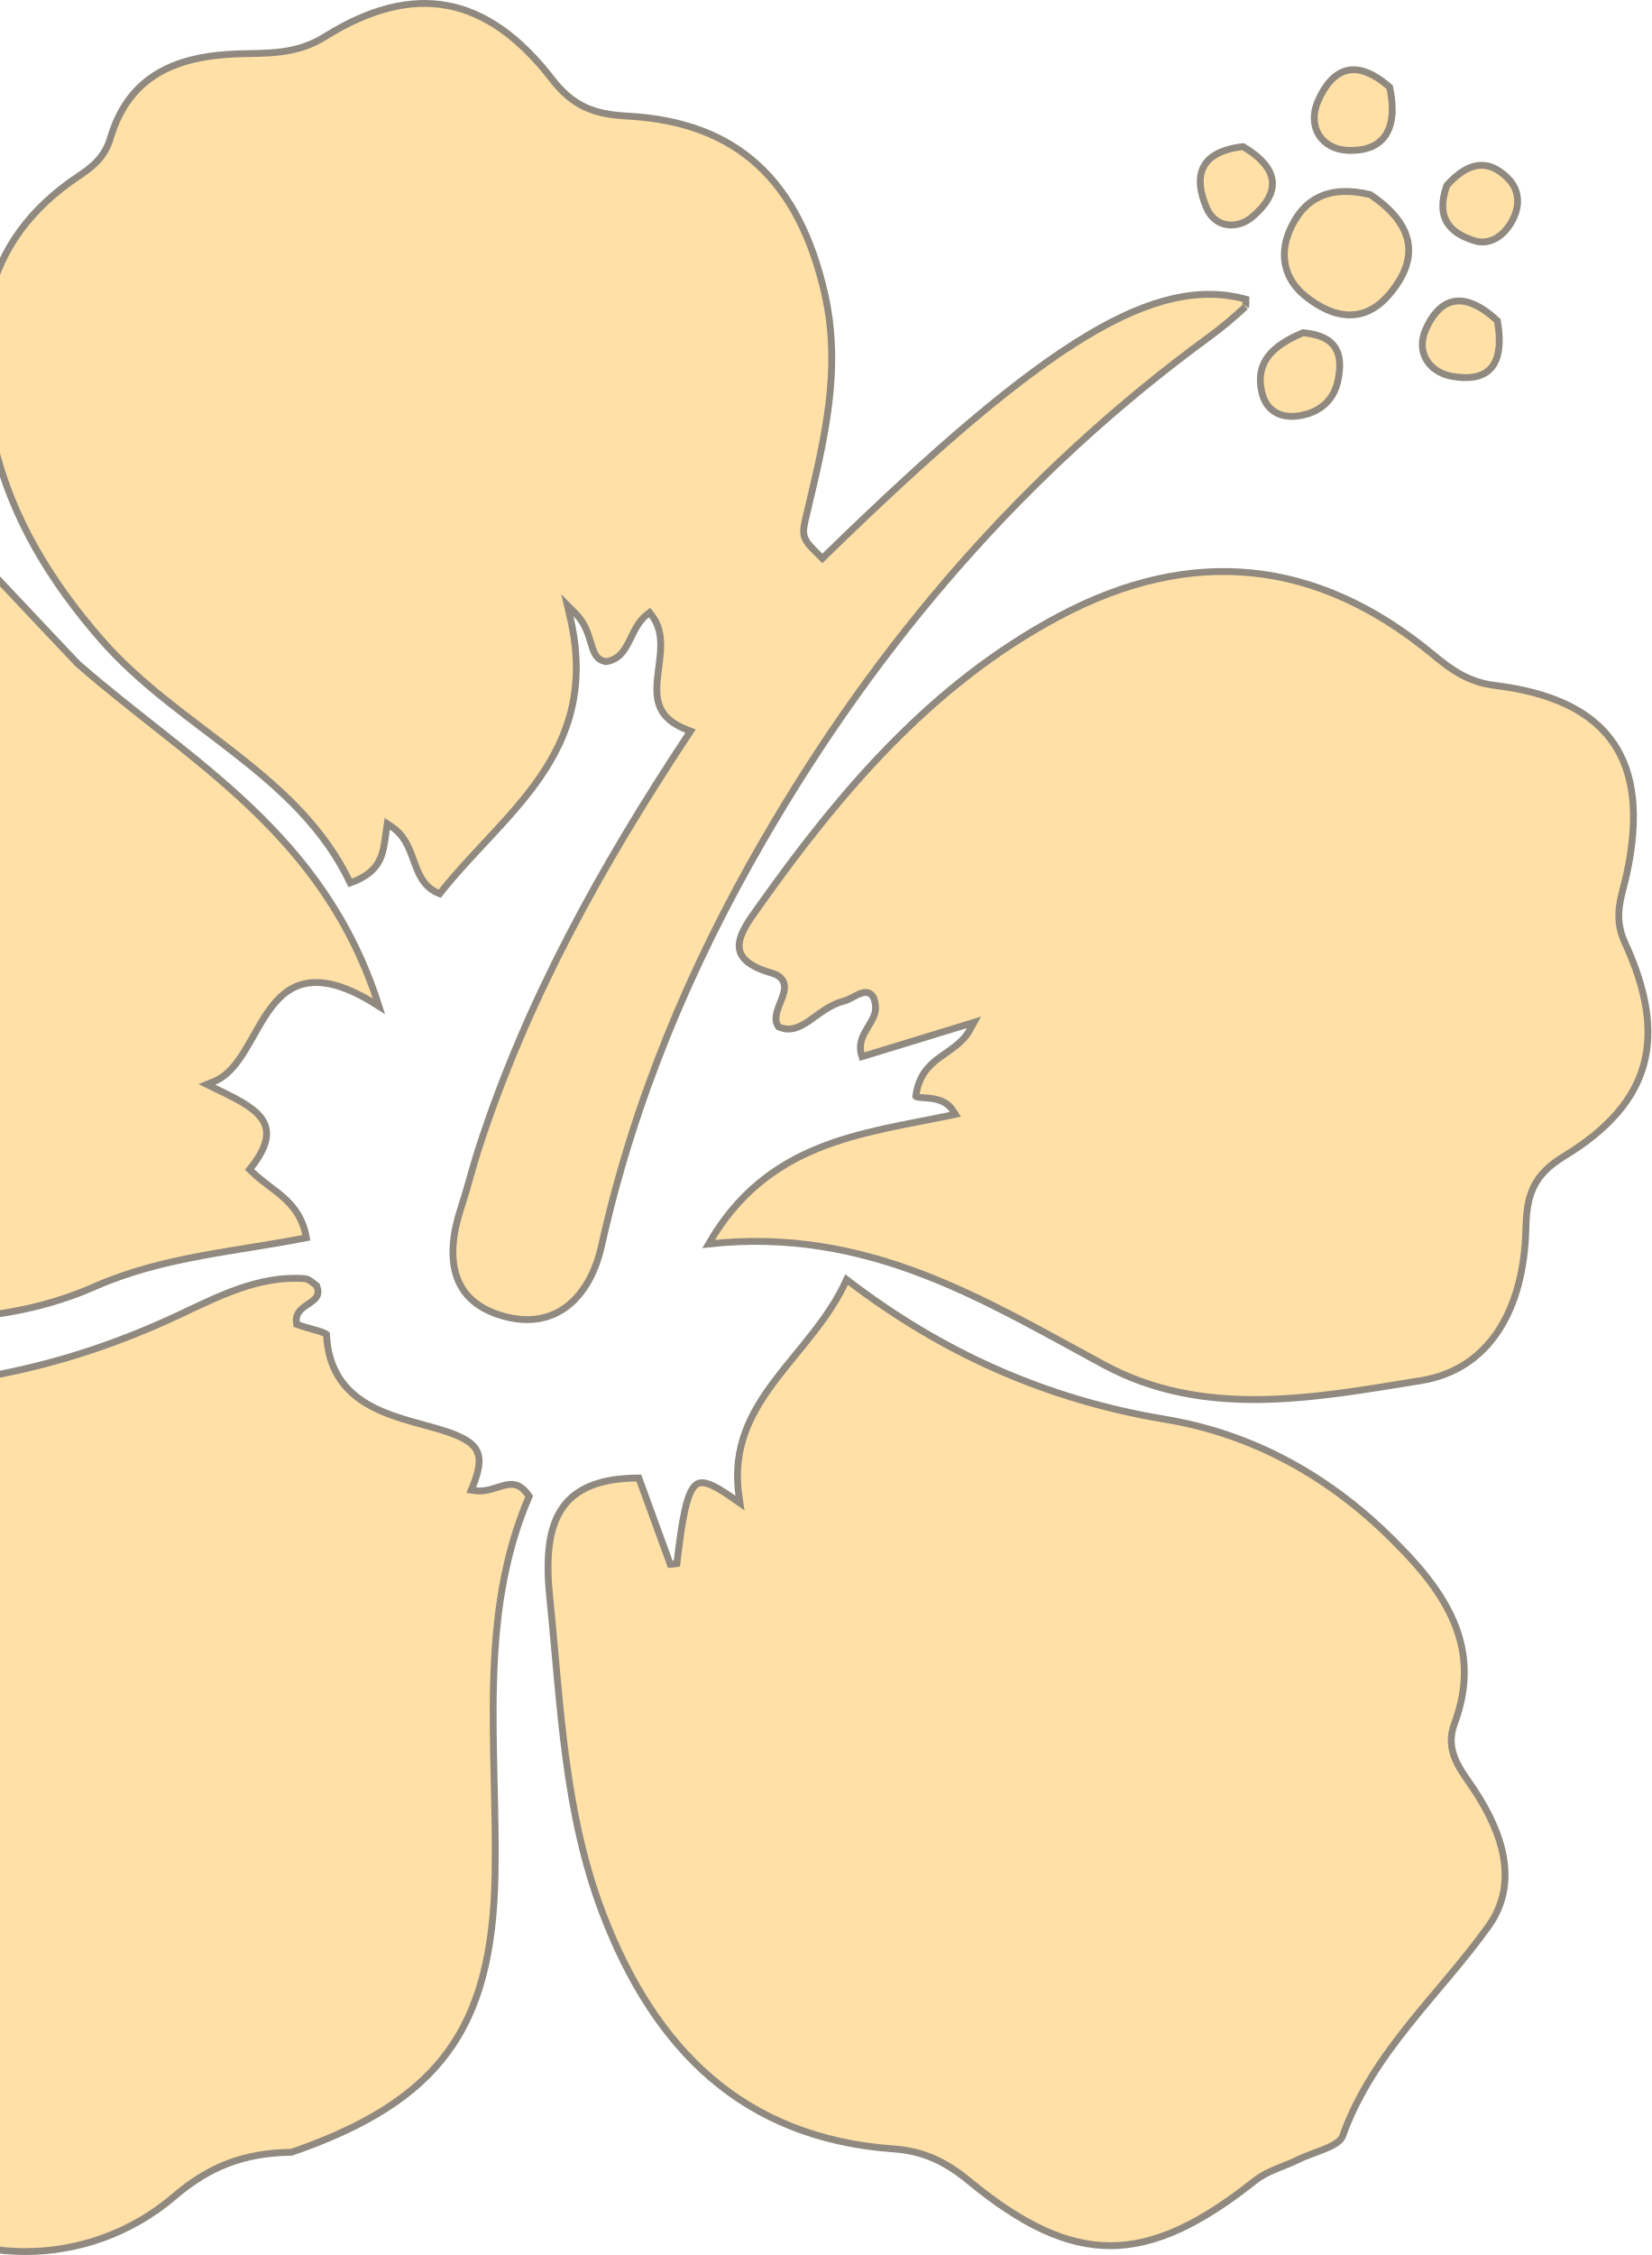
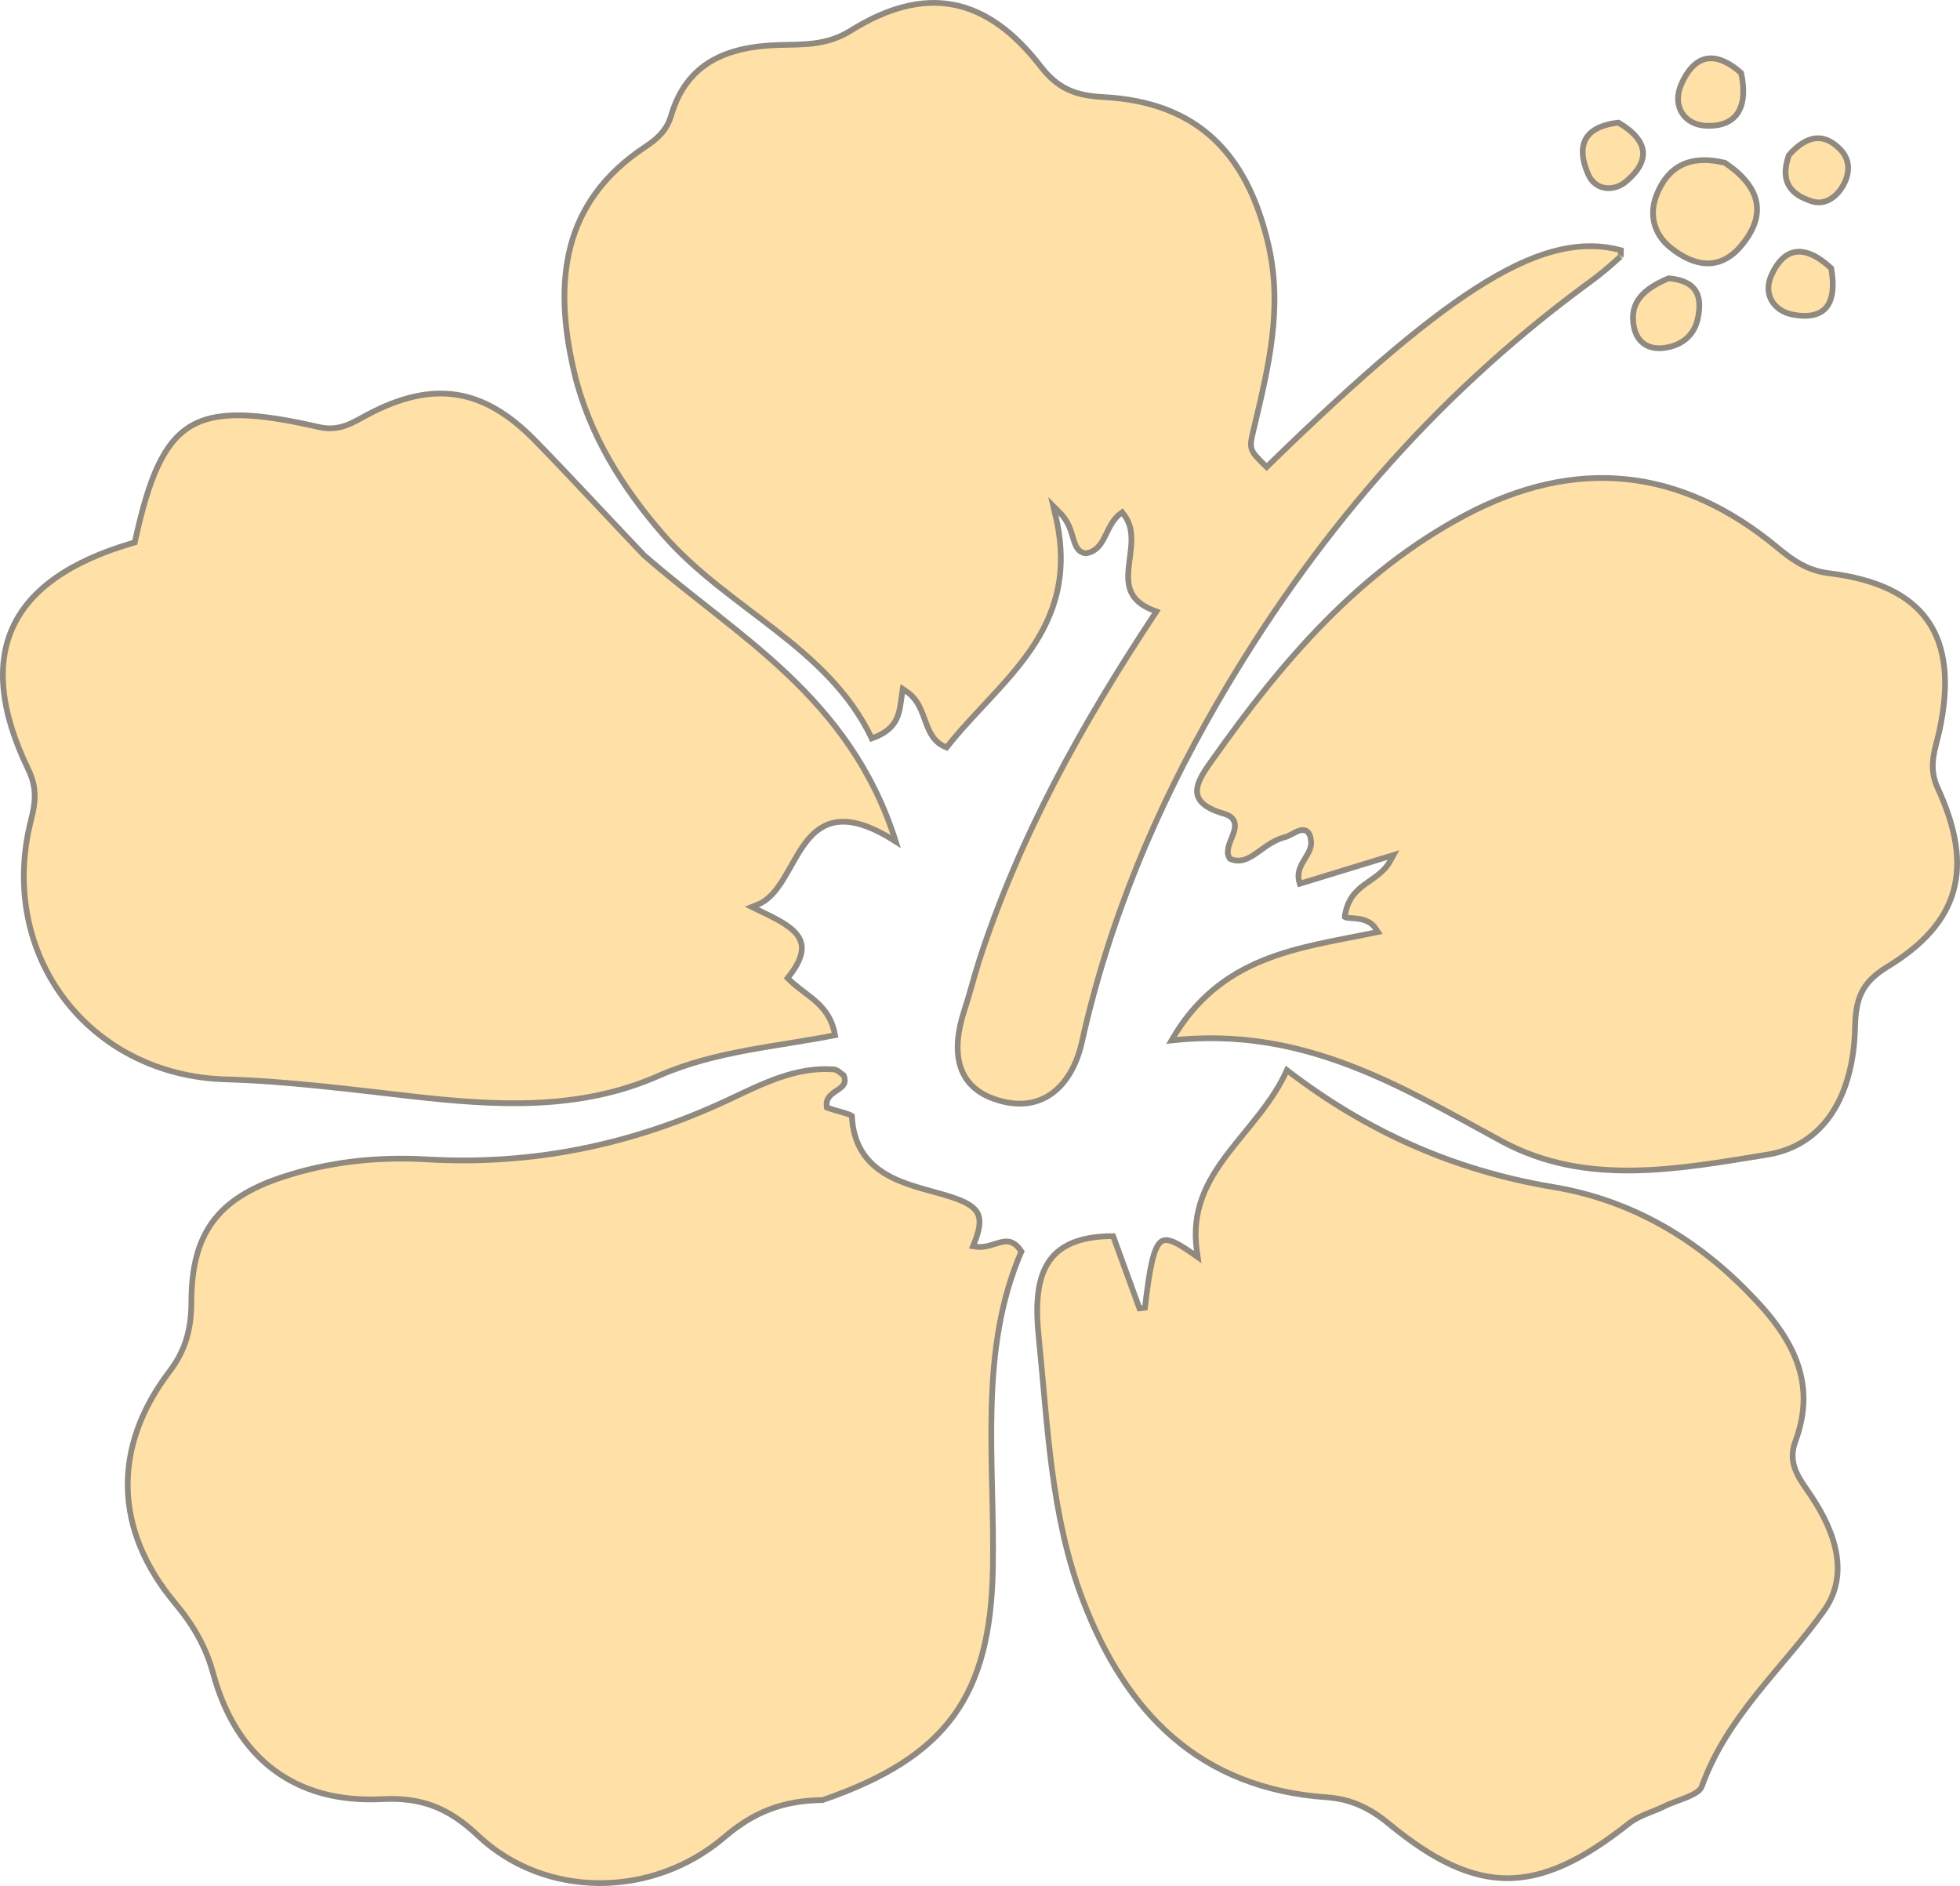
- <svg xmlns="http://www.w3.org/2000/svg" width="241" height="329" viewBox="0 0 241 329" fill="none">
+ <svg xmlns="http://www.w3.org/2000/svg" width="342" height="329" viewBox="0 0 342 329" fill="none">
  <g opacity="0.6">
-     <path d="M44.512 186.555C37.738 186.045 31.854 189.166 25.88 191.957C9.219 199.742 -8.146 203.316 -26.503 202.251C-35.127 201.751 -43.622 202.647 -51.841 205.377C-57.472 207.248 -61.385 209.715 -63.902 213.153C-66.419 216.591 -67.591 221.066 -67.606 227.052C-67.619 231.637 -68.514 235.418 -71.442 239.272C-76.481 245.904 -78.879 252.825 -78.707 259.657C-78.534 266.49 -75.79 273.287 -70.451 279.668C-67.344 283.382 -65.089 287.207 -63.806 291.923C-61.797 299.304 -58.226 304.971 -53.291 308.697C-48.358 312.422 -42.019 314.241 -34.413 313.852C-30.925 313.673 -27.994 314.049 -25.288 315.087C-22.583 316.124 -20.134 317.812 -17.594 320.211C-5.949 331.208 12.841 331.243 25.453 320.439C30.45 316.16 35.544 314.092 42.539 314.014C53.45 310.247 60.743 305.679 65.374 299.333C70.015 292.973 72.036 284.758 72.247 273.594C72.336 268.901 72.217 264.189 72.108 259.476C72 254.767 71.902 250.057 72.032 245.389C72.291 236.14 73.449 227.022 77.227 218.304C76.625 217.422 76.071 216.97 75.564 216.752C75.022 216.519 74.469 216.523 73.85 216.649C73.192 216.784 72.59 217.02 71.818 217.238C71.088 217.445 70.28 217.605 69.415 217.488L68.777 217.402L69.019 216.806C70.147 214.018 70.148 212.416 69.365 211.3C68.961 210.723 68.313 210.221 67.368 209.75C66.424 209.279 65.216 208.855 63.728 208.419C60.635 207.513 56.699 206.688 53.532 204.801C51.934 203.848 50.506 202.613 49.454 200.941C48.416 199.29 47.761 197.239 47.647 194.662C47.608 194.633 47.545 194.593 47.447 194.545C47.197 194.422 46.83 194.294 46.385 194.158C45.533 193.898 44.383 193.609 43.576 193.312L43.29 193.208L43.253 192.905C43.153 192.104 43.471 191.522 43.916 191.076C44.324 190.668 44.899 190.322 45.319 190.027C45.779 189.705 46.116 189.41 46.285 189.046C46.432 188.731 46.484 188.29 46.228 187.597C46.123 187.521 46.015 187.439 45.915 187.359C45.757 187.232 45.599 187.105 45.433 186.983C45.088 186.734 44.782 186.575 44.512 186.555Z" fill="#FFCB6C" stroke="#443B2B" />
-     <path d="M65.269 0.806C59.835 -0.204 53.927 1.287 47.414 5.359C43.169 8.014 38.954 7.725 34.786 7.857C30.323 7.999 26.336 8.773 23.129 10.651C19.939 12.52 17.48 15.507 16.105 20.168C15.323 22.817 13.581 24.301 11.574 25.628C4.241 30.477 0.253 36.414 -1.467 43.046C-3.191 49.695 -2.646 57.083 -0.832 64.835C1.69 75.614 7.543 85.015 14.727 93.266C20.424 99.81 27.635 104.687 34.438 110.01C41.101 115.224 47.337 120.847 51.112 128.814C53.564 127.943 54.735 126.787 55.368 125.537C56.063 124.167 56.148 122.65 56.4 120.971L56.518 120.192L57.173 120.629C59.27 122.028 59.89 124.278 60.598 126.16C61.283 127.984 62.061 129.567 64.166 130.396C66.418 127.525 69 124.823 71.523 122.111C74.139 119.3 76.697 116.471 78.819 113.384C83.046 107.237 85.549 100.067 83.2 90.03L82.795 88.301L84.043 89.564C85.533 91.074 85.932 92.858 86.345 94.174C86.557 94.852 86.764 95.383 87.079 95.778C87.365 96.137 87.762 96.408 88.417 96.534C90.126 96.282 90.944 95.224 91.664 93.86C91.849 93.511 92.022 93.151 92.204 92.779C92.385 92.411 92.573 92.034 92.779 91.668C93.192 90.938 93.695 90.225 94.409 89.679L94.803 89.377L95.107 89.768C96.188 91.152 96.452 92.744 96.423 94.34C96.409 95.136 96.321 95.947 96.221 96.742C96.119 97.546 96.007 98.325 95.933 99.099C95.785 100.647 95.808 102.058 96.367 103.285C96.916 104.49 98.02 105.594 100.201 106.445L100.778 106.671L100.437 107.187C87.762 126.339 76.827 146.004 69.837 167.628C69.38 169.04 68.977 170.471 68.568 171.912C68.16 173.35 67.746 174.799 67.274 176.229C66.099 179.794 65.716 183.176 66.544 185.925C67.361 188.635 69.376 190.805 73.186 191.944C77.181 193.138 80.392 192.427 82.812 190.55C85.253 188.656 86.946 185.53 87.776 181.801C92.465 160.732 100.641 141.191 111.4 122.607C128.148 93.682 149.469 68.874 176.505 49.127C178.339 47.787 180.086 46.304 181.761 44.754C181.748 44.765 181.769 44.755 181.791 44.665C181.812 44.577 181.824 44.457 181.828 44.297C181.832 44.136 181.827 43.971 181.825 43.781C181.825 43.737 181.826 43.692 181.826 43.645C175.248 41.899 168.072 43.305 158.538 49.04C148.81 54.892 136.697 65.209 120.368 81.126L120.019 81.468L119.669 81.125C119.028 80.495 118.527 80.001 118.162 79.574C117.794 79.144 117.53 78.745 117.393 78.292C117.254 77.836 117.257 77.374 117.333 76.846C117.408 76.327 117.561 75.697 117.749 74.904C120.287 64.215 122.896 53.838 120.327 42.706C118.458 34.603 115.304 28.39 110.629 24.093C105.959 19.801 99.723 17.378 91.599 16.94C89.178 16.81 87.182 16.468 85.399 15.641C83.611 14.81 82.075 13.51 80.541 11.525C75.764 5.346 70.704 1.816 65.269 0.806Z" fill="#FFCB6C" stroke="#443B2B" />
-     <path d="M-21.317 68.865C-26.018 68.134 -31.051 69.268 -36.764 72.28C-39.316 73.626 -41.655 75.343 -45.352 74.497C-50.926 73.221 -55.422 72.495 -59.106 72.449C-62.786 72.404 -65.621 73.039 -67.904 74.458C-70.186 75.876 -71.972 78.111 -73.486 81.37C-75.003 84.635 -76.234 88.897 -77.42 94.33L-77.483 94.621L-77.769 94.704C-88.745 97.884 -95.691 102.798 -98.722 109.329C-101.75 115.856 -100.94 124.15 -96.046 134.26C-94.465 137.526 -94.83 140.086 -95.594 143.09C-101.562 166.564 -85.473 187.596 -61.645 188.289C-50.715 188.607 -39.802 190.045 -28.955 191.267C-14.322 192.915 0.182 193.735 13.89 187.685C18.915 185.467 24.157 184.193 29.427 183.211C32.061 182.72 34.71 182.301 37.342 181.874C39.817 181.473 42.278 181.063 44.715 180.58C44.246 177.963 43.089 176.324 41.684 174.995C40.929 174.282 40.105 173.66 39.255 173.014C38.413 172.373 37.546 171.711 36.751 170.939L36.428 170.626L36.706 170.271C38.097 168.5 38.735 167.076 38.879 165.915C39.02 164.777 38.693 163.842 38.04 163.011C37.374 162.163 36.366 161.421 35.153 160.718C33.942 160.015 32.574 159.376 31.199 158.706L30.189 158.214L31.231 157.793C33.134 157.025 34.501 155.311 35.775 153.229C36.412 152.188 37.004 151.097 37.635 150C38.259 148.914 38.915 147.837 39.656 146.881C41.145 144.961 43.019 143.479 45.753 143.353C48.216 143.239 51.286 144.233 55.302 146.802C47.257 121.435 27.757 111.192 11.382 96.867L11.365 96.853L11.35 96.836C4.663 89.83 -1.388 83.236 -7.651 76.827C-12.17 72.203 -16.617 69.596 -21.317 68.865Z" fill="#FFCB6C" stroke="#443B2B" />
-     <path d="M123.553 186.691C122.326 189.425 120.668 191.861 118.896 194.166C117.946 195.401 116.96 196.604 115.988 197.793C115.015 198.984 114.056 200.163 113.151 201.36C109.54 206.144 106.852 211.171 107.834 218.156L107.995 219.299L107.051 218.635C105.442 217.502 104.227 216.769 103.28 216.473C102.815 216.327 102.448 216.299 102.15 216.356C101.862 216.413 101.598 216.558 101.345 216.832C100.81 217.412 100.35 218.532 99.933 220.423C99.521 222.29 99.169 224.817 98.787 228.118L97.821 228.231C95.988 223.203 94.581 219.344 93.228 215.636C86.999 215.643 83.574 217.496 81.776 220.46C79.912 223.535 79.703 227.939 80.239 233.173C81.837 248.765 82.313 264.365 87.946 279.126C91.731 289.042 96.862 297.251 103.785 303.174C110.702 309.091 119.438 312.752 130.479 313.529C134.826 313.836 138.088 315.457 141.393 318.181C149.166 324.586 155.651 327.672 162.128 327.644C168.609 327.615 175.201 324.469 183.186 318.126C184.111 317.391 185.189 316.88 186.262 316.434C187.356 315.978 188.415 315.598 189.416 315.101C190.029 314.796 190.726 314.523 191.42 314.262C192.122 313.998 192.819 313.747 193.465 313.475C194.111 313.202 194.676 312.921 195.112 312.611C195.551 312.3 195.817 311.988 195.932 311.668C198.142 305.487 201.693 300.323 205.571 295.46C209.47 290.571 213.647 286.044 217.241 281.014C221.726 274.737 219.338 267.426 215.043 260.985C214.145 259.638 213.064 258.242 212.414 256.737C211.746 255.191 211.508 253.485 212.261 251.471C214.208 246.262 214.07 241.704 212.511 237.495C210.945 233.268 207.935 229.359 204.084 225.486L204.08 225.481C194.289 215.403 182.783 209.196 170.054 207.076C152.69 204.185 137.427 197.355 123.553 186.691Z" fill="#FFCB6C" stroke="#443B2B" />
-     <path d="M182.773 83.598C173.656 82.66 164.215 84.765 154.497 89.951C135.926 99.862 122.671 115.447 110.706 132.324C110.125 133.144 109.472 134.026 108.932 134.942C108.39 135.861 107.993 136.765 107.896 137.609C107.803 138.429 107.988 139.202 108.644 139.916C109.319 140.652 110.525 141.361 112.546 141.94C113.103 142.1 113.545 142.318 113.868 142.608C114.201 142.908 114.387 143.266 114.456 143.658C114.523 144.037 114.477 144.424 114.389 144.79C114.3 145.157 114.161 145.535 114.018 145.902C113.72 146.663 113.406 147.376 113.286 148.082C113.178 148.718 113.241 149.291 113.623 149.818C114.442 150.165 115.155 150.199 115.822 150.049C116.535 149.888 117.224 149.514 117.957 149.023C118.322 148.779 118.689 148.512 119.072 148.235C119.453 147.96 119.848 147.675 120.259 147.405C121.08 146.866 121.983 146.37 123.012 146.097L123.18 146.055C123.522 145.959 123.889 145.783 124.285 145.577C124.709 145.356 125.192 145.084 125.621 144.933C126.043 144.784 126.604 144.681 127.075 145.045C127.511 145.383 127.701 146.003 127.771 146.795C127.835 147.516 127.601 148.164 127.299 148.75C127.148 149.044 126.973 149.335 126.8 149.619C126.624 149.907 126.451 150.188 126.288 150.479C125.964 151.061 125.703 151.653 125.607 152.31C125.529 152.853 125.563 153.461 125.793 154.165C130.676 152.672 135.492 151.199 140.959 149.527L142.139 149.167L141.543 150.247C140.988 151.253 140.235 151.992 139.434 152.625C139.034 152.941 138.618 153.234 138.208 153.52C137.795 153.808 137.389 154.087 136.992 154.386C135.441 155.553 134.07 156.98 133.648 159.912C133.647 159.939 133.648 159.954 133.649 159.962C133.661 159.972 133.708 160.01 133.848 160.047C134.167 160.131 134.62 160.143 135.254 160.193C136.423 160.286 138.052 160.504 139.018 161.962L139.425 162.578L138.702 162.728C125.553 165.447 111.976 166.639 103.414 181.493C126.614 178.945 143.66 189.707 161.113 199.121C175.804 207.045 191.842 203.934 207.358 201.429C212.317 200.628 216.06 198.073 218.61 194.246C221.168 190.407 222.54 185.263 222.685 179.287C222.742 176.895 222.976 174.932 223.799 173.214C224.629 171.481 226.031 170.052 228.316 168.661C234.7 164.776 238.464 160.436 239.866 155.388C241.27 150.333 240.338 144.464 237.102 137.462C235.349 133.669 236.72 130.632 237.385 127.586C239.215 119.198 238.538 112.837 235.404 108.326C232.272 103.818 226.598 101.032 218.139 100C214.394 99.543 211.837 97.755 209.229 95.587C200.727 88.52 191.891 84.535 182.773 83.598Z" fill="#FFCB6C" stroke="#443B2B" />
-     <path d="M199.972 28.398C196.924 27.658 194.464 27.824 192.531 28.745C190.586 29.672 189.103 31.398 188.092 33.913C186.737 37.281 187.471 40.741 190.439 43.156C192.566 44.886 194.749 45.893 196.829 45.945C198.884 45.997 200.92 45.119 202.789 42.905C205.077 40.195 205.924 37.638 205.47 35.268C205.016 32.901 203.24 30.583 199.972 28.398Z" fill="#FFCB6C" stroke="#443B2B" />
-     <path d="M190.164 48.545C187.923 49.487 186.193 50.562 185.134 51.914C184.078 53.261 183.651 54.927 184.13 57.143C184.424 58.506 185.086 59.47 185.978 60.054C186.873 60.641 188.054 60.878 189.444 60.687C192.432 60.275 194.595 58.544 195.237 55.614C195.665 53.66 195.631 52.011 194.914 50.812C194.224 49.656 192.815 48.783 190.164 48.545Z" fill="#FFCB6C" stroke="#443B2B" />
-     <path d="M202.81 12.727C200.267 10.484 198.184 9.883 196.54 10.296C194.858 10.719 193.429 12.253 192.353 14.734C191.515 16.665 191.683 18.421 192.484 19.701C193.287 20.984 194.767 21.857 196.689 21.936C199.461 22.051 201.268 21.187 202.25 19.655C203.236 18.117 203.474 15.777 202.81 12.727Z" fill="#FFCB6C" stroke="#443B2B" />
-     <path d="M212.421 43.94C210.74 44.145 209.233 45.45 208.064 48.076C207.33 49.727 207.457 51.274 208.156 52.476C208.86 53.684 210.172 54.596 211.896 54.902C214.848 55.427 216.714 54.847 217.738 53.534C218.774 52.206 219.091 49.961 218.529 46.794C216.163 44.596 214.102 43.733 212.421 43.94Z" fill="#FFCB6C" stroke="#443B2B" />
-     <path d="M181.412 21.394C178.128 21.768 176.377 22.904 175.631 24.379C174.862 25.9 175.061 27.967 176.108 30.374C176.735 31.813 177.837 32.585 179.044 32.781C180.264 32.98 181.637 32.598 182.779 31.629C184.918 29.815 185.854 28.04 185.679 26.395C185.505 24.771 184.226 23.059 181.412 21.394Z" fill="#FFCB6C" stroke="#443B2B" />
-     <path d="M220.075 26.027C218.608 24.544 217.16 23.97 215.732 24.141C214.299 24.312 212.764 25.247 211.147 27.056C210.278 29.509 210.445 31.219 211.174 32.44C211.923 33.693 213.334 34.551 215.185 35.127C217.246 35.769 219.184 34.637 220.423 32.661C221.866 30.36 221.903 27.876 220.075 26.027Z" fill="#FFCB6C" stroke="#443B2B" />
+     <path d="M145.512 186.555C138.738 186.045 132.854 189.166 126.88 191.957C110.219 199.742 92.854 203.316 74.497 202.251C65.873 201.751 57.378 202.647 49.159 205.377C43.528 207.248 39.615 209.715 37.098 213.153C34.581 216.591 33.409 221.066 33.394 227.052C33.381 231.637 32.486 235.418 29.558 239.272C24.519 245.904 22.12 252.825 22.293 259.657C22.466 266.49 25.21 273.287 30.549 279.668C33.656 283.382 35.911 287.207 37.194 291.923C39.203 299.304 42.774 304.971 47.709 308.697C52.642 312.422 58.981 314.241 66.587 313.852C70.075 313.673 73.006 314.049 75.712 315.087C78.417 316.124 80.865 317.812 83.406 320.211C95.051 331.208 113.841 331.243 126.453 320.439C131.45 316.16 136.544 314.092 143.539 314.014C154.45 310.247 161.743 305.679 166.374 299.333C171.015 292.973 173.036 284.758 173.247 273.594C173.336 268.901 173.217 264.189 173.108 259.476C173 254.767 172.902 250.057 173.032 245.389C173.291 236.14 174.449 227.022 178.227 218.304C177.625 217.422 177.071 216.97 176.563 216.752C176.022 216.519 175.469 216.523 174.85 216.649C174.192 216.784 173.59 217.02 172.818 217.238C172.088 217.445 171.28 217.605 170.415 217.488L169.777 217.402L170.019 216.806C171.147 214.018 171.148 212.416 170.365 211.3C169.961 210.723 169.313 210.221 168.368 209.75C167.424 209.279 166.216 208.855 164.729 208.419C161.635 207.513 157.699 206.688 154.532 204.801C152.934 203.848 151.506 202.613 150.454 200.941C149.416 199.29 148.761 197.239 148.646 194.662C148.608 194.633 148.545 194.593 148.447 194.545C148.197 194.422 147.83 194.294 147.385 194.158C146.533 193.898 145.383 193.609 144.576 193.312L144.29 193.208L144.253 192.905C144.153 192.104 144.471 191.522 144.916 191.076C145.324 190.668 145.899 190.322 146.319 190.027C146.779 189.705 147.116 189.41 147.285 189.046C147.432 188.731 147.484 188.29 147.229 187.597C147.123 187.521 147.015 187.439 146.915 187.359C146.757 187.232 146.6 187.105 146.433 186.983C146.088 186.734 145.782 186.575 145.512 186.555Z" fill="#FFCB6C" stroke="#443B2B" />
+     <path d="M166.269 0.806C160.835 -0.204 154.927 1.287 148.414 5.359C144.169 8.014 139.954 7.725 135.786 7.857C131.323 7.999 127.336 8.773 124.129 10.651C120.939 12.52 118.48 15.507 117.104 20.168C116.323 22.817 114.581 24.301 112.574 25.628C105.241 30.477 101.253 36.414 99.533 43.046C97.809 49.695 98.354 57.083 100.168 64.835C102.69 75.614 108.543 85.015 115.727 93.266C121.424 99.81 128.635 104.687 135.438 110.01C142.101 115.224 148.337 120.847 152.112 128.814C154.564 127.943 155.735 126.787 156.368 125.537C157.063 124.167 157.148 122.65 157.4 120.971L157.518 120.192L158.173 120.629C160.27 122.028 160.89 124.278 161.598 126.16C162.283 127.984 163.061 129.567 165.166 130.396C167.418 127.525 170 124.823 172.523 122.111C175.139 119.3 177.697 116.471 179.819 113.384C184.046 107.237 186.549 100.067 184.2 90.03L183.795 88.301L185.043 89.564C186.533 91.074 186.932 92.858 187.345 94.174C187.557 94.852 187.764 95.383 188.079 95.778C188.365 96.137 188.762 96.408 189.417 96.534C191.126 96.282 191.944 95.224 192.664 93.86C192.849 93.511 193.022 93.151 193.204 92.779C193.385 92.411 193.573 92.034 193.779 91.668C194.192 90.938 194.695 90.225 195.409 89.679L195.803 89.377L196.107 89.768C197.188 91.152 197.452 92.744 197.423 94.34C197.408 95.136 197.321 95.947 197.221 96.742C197.119 97.546 197.007 98.325 196.933 99.099C196.785 100.647 196.808 102.058 197.367 103.285C197.917 104.49 199.02 105.594 201.201 106.445L201.778 106.671L201.437 107.187C188.762 126.339 177.827 146.004 170.837 167.628C170.38 169.04 169.977 170.471 169.568 171.912C169.16 173.35 168.746 174.799 168.274 176.229C167.099 179.794 166.716 183.176 167.544 185.925C168.36 188.635 170.377 190.805 174.187 191.944C178.181 193.138 181.392 192.427 183.812 190.55C186.253 188.656 187.946 185.53 188.776 181.801C193.465 160.732 201.641 141.191 212.4 122.607C228.886 94.134 249.804 69.651 276.242 50.057L277.505 49.127C279.339 47.787 281.086 46.304 282.761 44.754C282.748 44.765 282.769 44.755 282.791 44.665C282.812 44.577 282.824 44.457 282.828 44.297C282.832 44.136 282.827 43.971 282.825 43.781C282.825 43.737 282.826 43.692 282.826 43.645C276.248 41.899 269.072 43.305 259.538 49.04C249.81 54.892 237.697 65.209 221.368 81.126L221.019 81.468L220.669 81.125C220.028 80.495 219.527 80.001 219.162 79.574C218.794 79.144 218.53 78.745 218.393 78.292C218.254 77.836 218.257 77.374 218.333 76.846C218.408 76.327 218.561 75.697 218.749 74.904C221.287 64.215 223.896 53.838 221.327 42.706C219.458 34.603 216.304 28.39 211.629 24.093C206.959 19.801 200.723 17.378 192.599 16.94C190.178 16.81 188.182 16.468 186.399 15.641C184.61 14.81 183.075 13.51 181.541 11.525C176.764 5.346 171.704 1.816 166.269 0.806Z" fill="#FFCB6C" stroke="#443B2B" />
+     <path d="M79.683 68.865C74.982 68.134 69.949 69.268 64.236 72.28C61.684 73.626 59.345 75.343 55.648 74.497C50.074 73.221 45.578 72.495 41.894 72.449C38.214 72.404 35.379 73.039 33.096 74.458C30.814 75.876 29.028 78.111 27.514 81.37C25.997 84.635 24.766 88.897 23.58 94.33L23.517 94.621L23.231 94.704C12.255 97.884 5.309 102.798 2.278 109.329C-0.75 115.856 0.06 124.15 4.954 134.26C6.535 137.526 6.17 140.086 5.406 143.09C-0.562 166.564 15.527 187.596 39.355 188.289C50.285 188.607 61.198 190.045 72.045 191.267C86.678 192.915 101.182 193.735 114.89 187.685C119.915 185.467 125.157 184.193 130.427 183.211C133.061 182.72 135.71 182.301 138.342 181.874C140.817 181.473 143.278 181.063 145.715 180.58C145.246 177.963 144.089 176.324 142.684 174.995C141.929 174.282 141.105 173.66 140.255 173.014C139.412 172.373 138.546 171.711 137.751 170.939L137.428 170.626L137.706 170.271C139.098 168.5 139.735 167.076 139.879 165.915C140.02 164.777 139.693 163.842 139.04 163.011C138.374 162.163 137.366 161.421 136.153 160.718C134.942 160.015 133.574 159.376 132.199 158.706L131.189 158.214L132.231 157.793C134.134 157.025 135.5 155.311 136.775 153.229C137.412 152.188 138.004 151.097 138.635 150C139.259 148.914 139.915 147.837 140.656 146.881C142.145 144.961 144.019 143.479 146.753 143.353C149.216 143.239 152.286 144.233 156.302 146.802C148.257 121.435 128.757 111.192 112.382 96.867L112.365 96.853L112.35 96.836C105.663 89.83 99.612 83.236 93.349 76.827C88.83 72.203 84.383 69.596 79.683 68.865Z" fill="#FFCB6C" stroke="#443B2B" />
+     <path d="M224.553 186.691C223.326 189.425 221.668 191.861 219.896 194.166C218.946 195.401 217.96 196.604 216.988 197.793C216.015 198.984 215.056 200.163 214.151 201.36C210.54 206.144 207.852 211.171 208.834 218.156L208.995 219.299L208.051 218.635C206.442 217.502 205.227 216.769 204.28 216.473C203.815 216.327 203.448 216.299 203.15 216.356C202.862 216.413 202.598 216.558 202.345 216.832C201.81 217.412 201.35 218.532 200.933 220.423C200.521 222.29 200.169 224.817 199.787 228.118L198.821 228.231C196.988 223.203 195.581 219.344 194.229 215.636C187.999 215.643 184.574 217.496 182.776 220.46C180.912 223.535 180.703 227.939 181.239 233.173C182.837 248.765 183.313 264.365 188.946 279.126C192.731 289.042 197.862 297.251 204.785 303.174C211.702 309.091 220.438 312.752 231.479 313.529C235.826 313.836 239.088 315.457 242.393 318.181C250.166 324.586 256.651 327.672 263.128 327.644C269.609 327.615 276.201 324.469 284.186 318.126C285.111 317.391 286.189 316.88 287.262 316.434C288.356 315.978 289.415 315.598 290.416 315.101C291.029 314.796 291.726 314.523 292.42 314.262C293.122 313.998 293.819 313.747 294.465 313.475C295.111 313.202 295.676 312.921 296.112 312.611C296.551 312.3 296.817 311.988 296.932 311.668C299.142 305.487 302.693 300.323 306.571 295.46C310.47 290.571 314.647 286.044 318.241 281.014C322.726 274.737 320.338 267.426 316.043 260.985C315.145 259.638 314.064 258.242 313.414 256.737C312.746 255.191 312.508 253.485 313.261 251.471C315.208 246.262 315.07 241.704 313.511 237.495C311.945 233.268 308.935 229.359 305.084 225.486L305.08 225.481C295.289 215.403 283.783 209.196 271.054 207.076C253.69 204.185 238.427 197.355 224.553 186.691Z" fill="#FFCB6C" stroke="#443B2B" />
+     <path d="M283.773 83.598C274.656 82.66 265.215 84.765 255.497 89.951C236.926 99.862 223.671 115.447 211.706 132.324C211.125 133.144 210.472 134.026 209.932 134.942C209.39 135.861 208.993 136.765 208.896 137.609C208.803 138.429 208.988 139.202 209.644 139.916C210.319 140.652 211.525 141.361 213.546 141.94C214.103 142.1 214.545 142.318 214.868 142.608C215.201 142.908 215.387 143.266 215.456 143.658C215.523 144.037 215.477 144.424 215.389 144.79C215.3 145.157 215.161 145.535 215.018 145.902C214.72 146.663 214.406 147.376 214.286 148.082C214.178 148.718 214.241 149.291 214.623 149.818C215.442 150.165 216.155 150.199 216.822 150.049C217.535 149.888 218.224 149.514 218.957 149.023C219.322 148.779 219.689 148.512 220.072 148.235C220.453 147.96 220.848 147.675 221.259 147.405C222.08 146.866 222.983 146.37 224.012 146.097L224.18 146.055C224.522 145.959 224.889 145.783 225.285 145.577C225.709 145.356 226.192 145.084 226.621 144.933C227.043 144.784 227.604 144.681 228.075 145.045C228.511 145.383 228.701 146.003 228.771 146.795C228.835 147.516 228.601 148.164 228.299 148.75C228.148 149.044 227.973 149.335 227.8 149.619C227.624 149.907 227.451 150.188 227.288 150.479C226.964 151.061 226.703 151.653 226.607 152.31C226.529 152.853 226.563 153.461 226.793 154.165C231.676 152.672 236.492 151.199 241.959 149.527L243.139 149.167L242.543 150.247C241.988 151.253 241.235 151.992 240.434 152.625C240.034 152.941 239.618 153.234 239.208 153.52C238.795 153.808 238.389 154.087 237.992 154.386C236.441 155.553 235.07 156.98 234.648 159.912C234.647 159.939 234.648 159.954 234.649 159.962C234.661 159.972 234.708 160.01 234.848 160.047C235.167 160.131 235.62 160.143 236.254 160.193C237.423 160.286 239.052 160.504 240.018 161.962L240.425 162.578L239.702 162.728C226.553 165.447 212.976 166.639 204.414 181.493C227.614 178.945 244.66 189.707 262.113 199.121C276.804 207.045 292.842 203.934 308.358 201.429C313.317 200.628 317.06 198.073 319.61 194.246C322.168 190.407 323.54 185.263 323.685 179.287C323.742 176.895 323.976 174.932 324.799 173.214C325.629 171.481 327.031 170.052 329.316 168.661C335.7 164.776 339.464 160.436 340.866 155.388C342.27 150.333 341.338 144.464 338.102 137.462C336.349 133.669 337.72 130.632 338.385 127.586C340.215 119.198 339.538 112.837 336.404 108.326C333.272 103.818 327.598 101.032 319.139 100C315.394 99.543 312.837 97.755 310.229 95.587C301.727 88.52 292.891 84.535 283.773 83.598Z" fill="#FFCB6C" stroke="#443B2B" />
+     <path d="M300.972 28.398C297.924 27.658 295.464 27.824 293.531 28.745C291.586 29.672 290.103 31.398 289.092 33.913C287.737 37.281 288.471 40.741 291.439 43.156C293.566 44.886 295.749 45.893 297.829 45.945C299.884 45.997 301.92 45.119 303.789 42.905C306.077 40.195 306.924 37.638 306.47 35.268C306.016 32.901 304.24 30.583 300.972 28.398Z" fill="#FFCB6C" stroke="#443B2B" />
+     <path d="M291.164 48.545C288.923 49.487 287.193 50.562 286.134 51.914C285.078 53.261 284.651 54.927 285.13 57.143C285.424 58.506 286.086 59.47 286.978 60.054C287.873 60.641 289.054 60.878 290.444 60.687C293.432 60.275 295.595 58.544 296.237 55.614C296.665 53.66 296.631 52.011 295.914 50.812C295.224 49.656 293.815 48.783 291.164 48.545Z" fill="#FFCB6C" stroke="#443B2B" />
+     <path d="M303.81 12.727C301.267 10.484 299.184 9.883 297.54 10.296C295.858 10.719 294.429 12.253 293.353 14.734C292.515 16.665 292.683 18.421 293.484 19.701C294.287 20.984 295.767 21.857 297.689 21.936C300.461 22.051 302.268 21.187 303.25 19.655C304.236 18.117 304.474 15.777 303.81 12.727Z" fill="#FFCB6C" stroke="#443B2B" />
+     <path d="M313.421 43.94C311.74 44.145 310.233 45.45 309.064 48.076C308.33 49.727 308.457 51.274 309.156 52.476C309.86 53.684 311.172 54.596 312.896 54.902C315.848 55.427 317.714 54.847 318.738 53.534C319.774 52.206 320.091 49.961 319.529 46.794C317.163 44.596 315.102 43.733 313.421 43.94Z" fill="#FFCB6C" stroke="#443B2B" />
+     <path d="M282.412 21.394C279.128 21.768 277.377 22.904 276.631 24.379C275.862 25.9 276.061 27.967 277.108 30.374C277.735 31.813 278.837 32.585 280.044 32.781C281.264 32.98 282.637 32.598 283.779 31.629C285.918 29.815 286.854 28.04 286.679 26.395C286.505 24.771 285.226 23.059 282.412 21.394Z" fill="#FFCB6C" stroke="#443B2B" />
+     <path d="M321.075 26.027C319.608 24.544 318.16 23.97 316.732 24.141C315.299 24.312 313.764 25.247 312.147 27.056C311.278 29.509 311.445 31.219 312.174 32.44C312.923 33.693 314.334 34.551 316.185 35.127C318.246 35.769 320.184 34.637 321.423 32.661C322.866 30.36 322.903 27.876 321.075 26.027Z" fill="#FFCB6C" stroke="#443B2B" />
  </g>
</svg>
